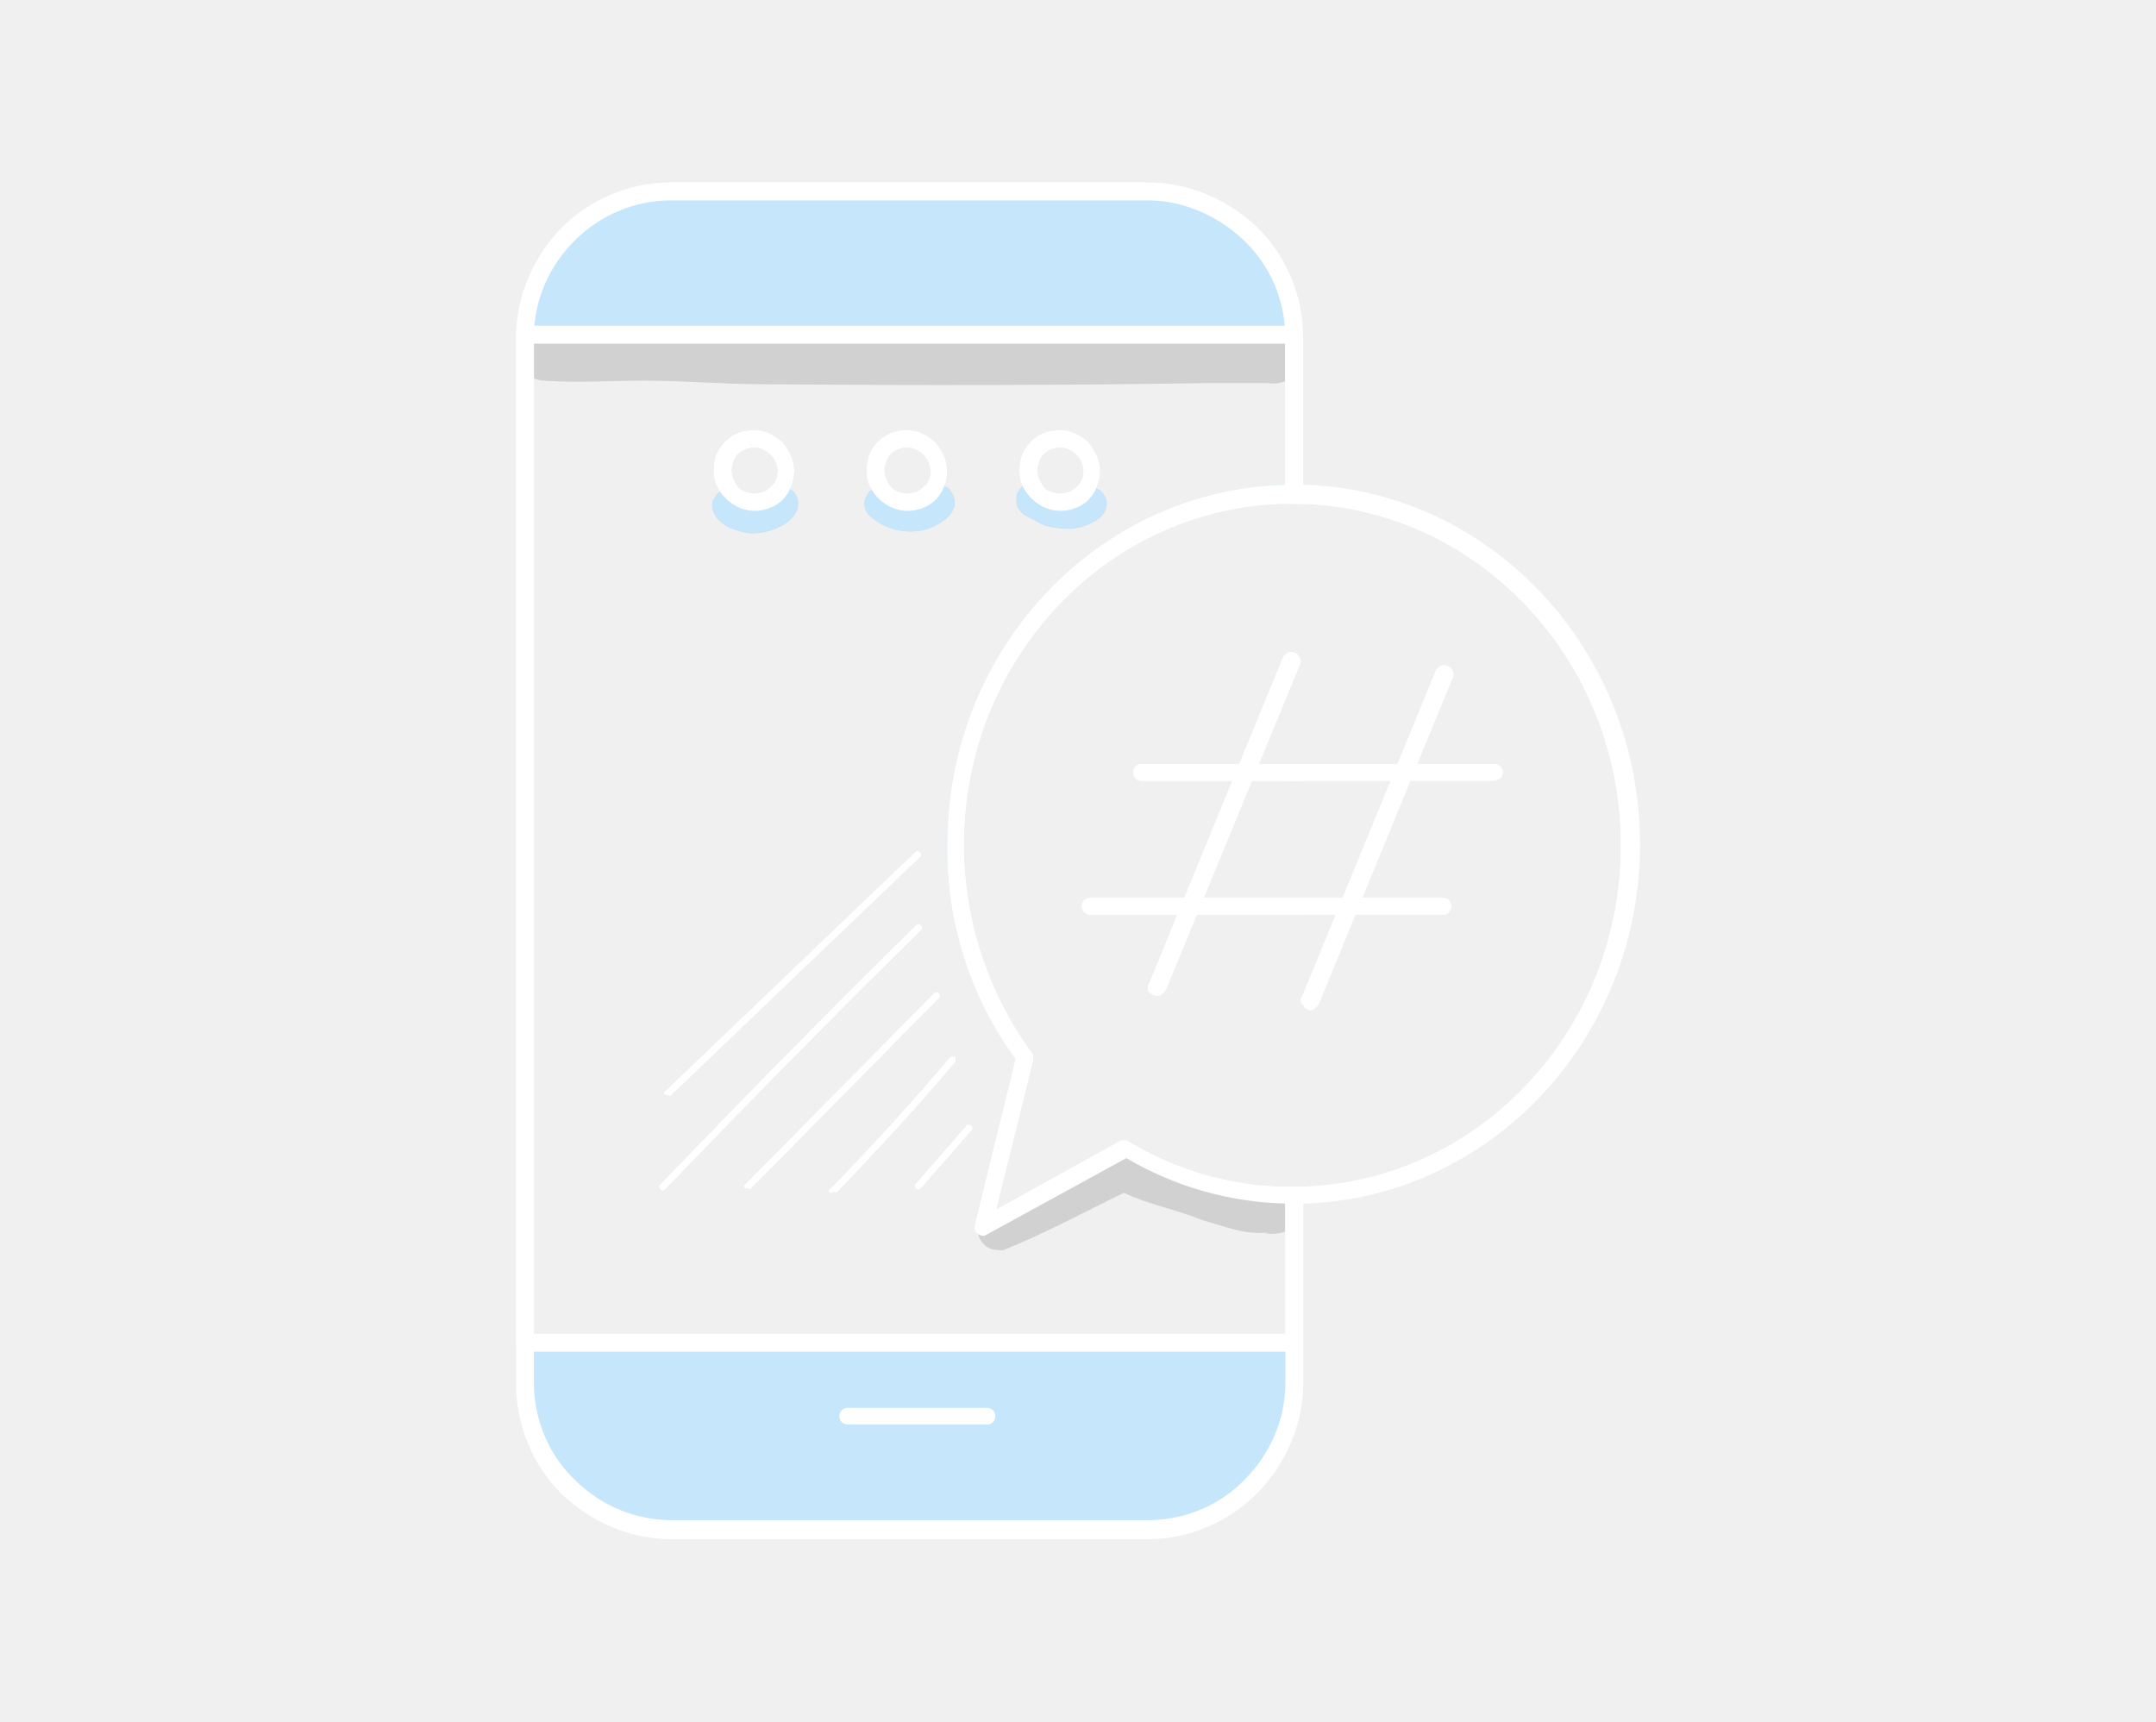
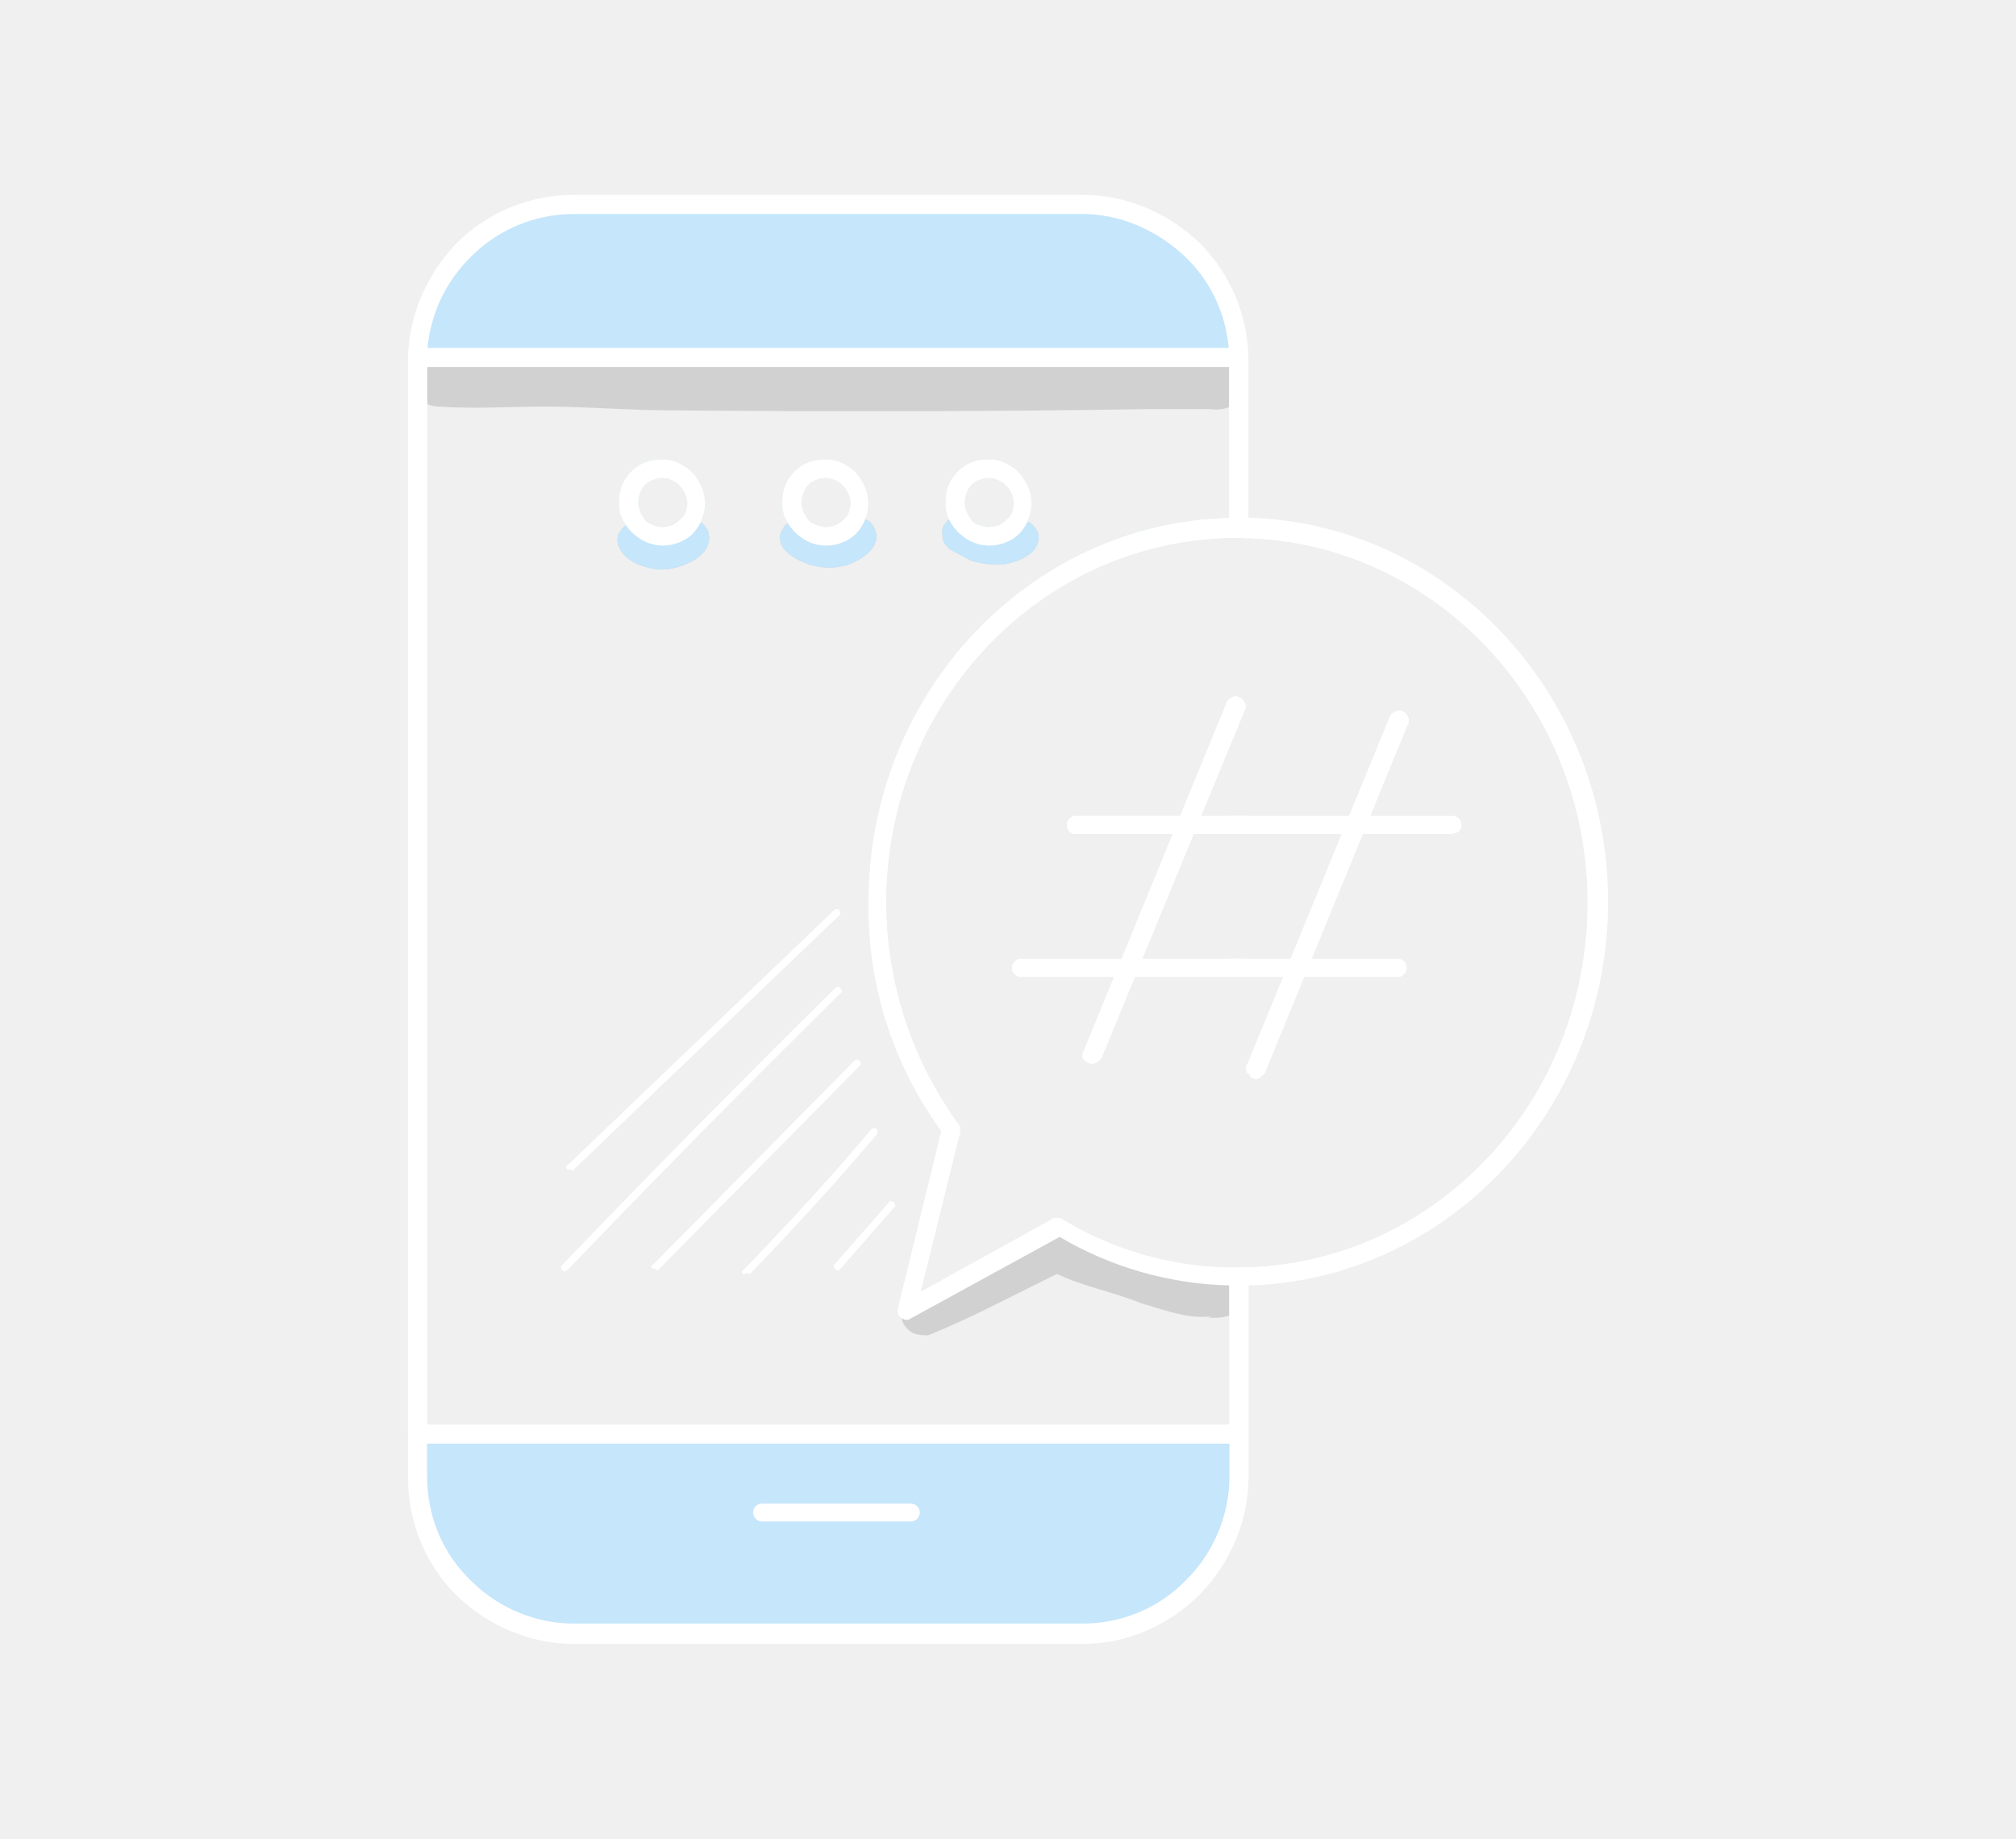
- <svg xmlns="http://www.w3.org/2000/svg" id="Layer_1" width="132.447" height="105.775" data-name="Layer 1" viewBox="0 0 1080 1080">
+ <svg xmlns="http://www.w3.org/2000/svg" id="Layer_1" width="132.447" height="120.775" data-name="Layer 1" viewBox="0 0 1080 1080">
  <defs>
    <style>.cls-1{opacity:0.13;}.cls-2{opacity:0.13;}.cls-3{fill:#c5e6fb;}.cls-4{fill:#fff;}</style>
  </defs>
  <g class="cls-1">
    <path d="M679.73,225.32a15.84,15.84,0,0,1-3.82,9.65c-.21.25-.44.49-.67.72a16,16,0,0,1-5.25,3.42,21.85,21.85,0,0,1-11.24,1.19H622c-92.91,1.5-185.81,1.5-278.72.75-25.47,0-50.2-2.25-74.92-2.25-21,0-42,1.5-62.94,0a16.52,16.52,0,0,1-6.74-1.52,19.91,19.91,0,0,1-3.75-2.22,25.3,25.3,0,0,1-2.12-2.42h0a.61.61,0,0,1-.13-.16,15.76,15.76,0,0,1-3-6.4c-.75-3,0-7.49,1.49-10.49.5-.82,1-1.57,1.5-2.25a15.16,15.16,0,0,1,3.37-3.41h0l.48-.33a15.23,15.23,0,0,1,2.23-1.21l.67-.28c3-.75,6.74-1.5,10.48-.75h18c42.7-1.5,85.41.75,128.12,2.24,35.21,2.25,69.68.75,104.89.75q66.32-1.12,132.62,0c16.48-.75,33,0,49.45.75,8.44.44,19.25-1.48,27,.94a15.8,15.8,0,0,1,3.17,1.37,11.77,11.77,0,0,1,2.08,1.49C677.71,217.07,679.35,220.37,679.73,225.32Z" />
  </g>
  <g class="cls-1">
    <path d="M678.23,759.53a22.13,22.13,0,0,1-1.5,7.49c-.25.37-.49.72-.75,1.06s-.48.63-.74.92a17.19,17.19,0,0,1-3.75,3.27c-.49.16-1,.32-1.5.46a30,30,0,0,1-12.74,1l3-.74c-14.24,2.24-28.47-3.75-42-7.5-16.48-6.74-33.71-9.74-49.45-17.23-24.72,12-49.45,25.47-75.67,36a25.41,25.41,0,0,1-7.49-.75,11.59,11.59,0,0,1-6-4.49,8.9,8.9,0,0,1-2.05-4.63,11.25,11.25,0,0,1,2.05-8.86,9.22,9.22,0,0,1,2.38-2.17c2.06-1.34,4.52-2,6.61-3.07,6.75-3,13.49-6,19.48-9.74,15-8.24,30.72-16.49,46.46-24a22.81,22.81,0,0,0,6-3,16.37,16.37,0,0,1,8.24-2.25l2.11.48h0a71,71,0,0,1,16.61,5.5c7.5,2.25,15,5.25,22.48,8.24,2.25.75,6,2.25,6.74,3l1.5.75c12.74,4.49,25.48,8.24,39,9.74h3a12.75,12.75,0,0,1,7.49,0,11.82,11.82,0,0,1,2.06.71l.19.09c1.72.8,3.1,1.87,5.25,2.95a8.06,8.06,0,0,1,.74.86,11.5,11.5,0,0,1,.88,1.37A10.11,10.11,0,0,1,678.23,759.53Z" />
  </g>
  <g class="cls-2">
    <path d="M331.33,334c-8.24-1.5-17.23-5.25-20.23-13.49a10.38,10.38,0,0,1,0-6.74c1.49-2.23,2.24-3.73,4.45-5.22l.05,0a12.73,12.73,0,0,1,5.52-2.16,8.33,8.33,0,0,1,1.22-.08c2.25-.75,4.5,0,6.74,1.5l2.25,2.24a2.62,2.62,0,0,0,1.5.75c.75,0,1.5.75,2.25.75h3.75c1.49,0,2.24-.75,3-.75.75-.75,1.5-.75,2.25-1.5a7.7,7.7,0,0,1,4.5-3.74,14.89,14.89,0,0,1,5.26-.75h.73a8,8,0,0,1,4.92,2l.32.29c1.5.75,3,3,3.75,4.49C369.54,327.22,343.32,337,331.33,334Z" />
  </g>
  <g class="cls-2">
    <path d="M446,331.71a37.93,37.93,0,0,1-36.72-8.24c-1.49-1.5-3-3.75-3-6-.75-2.25,0-4.5,1.5-6.75a6.52,6.52,0,0,1,2.92-3.41,10.39,10.39,0,0,1,2.32-1.08,10.27,10.27,0,0,1,4.3-.51,10.62,10.62,0,0,1,2.44.51,9.62,9.62,0,0,1,4.5,3H425c1.5,0,2.25.75,3.74,1.5.75,0,1.5.75,2.25.75h2.25a19.93,19.93,0,0,0,9-2.25l.75-.75c0-.74.75-.74,1.5-1.49a15.79,15.79,0,0,1,4.49-3h5.25l1.93,1,2.56,1.28a15.65,15.65,0,0,1,3,4.49C466.2,321.22,454.21,328.71,446,331.71Z" />
  </g>
  <g class="cls-2">
    <path d="M535.13,331.71a62.4,62.4,0,0,1-16.49-2.25c-4.49-2.24-8.24-4.49-12.73-6.74a19.88,19.88,0,0,1-3.75-4.5,16.43,16.43,0,0,1-.75-6,6.77,6.77,0,0,1,2.25-5.24,4.4,4.4,0,0,1,1.73-1.8,13.33,13.33,0,0,1,2.76-1.2,8.33,8.33,0,0,1,3.61-.18c4,.63,7.91,3.7,11.38,5.42a12.07,12.07,0,0,0,6.74,2.25h4.5c.75,0,1.5-.75,2.25-.75l1.49-.75c.75-.75,1.5-.75,2.25-1.5l4.13-2.06.37-.18a6.38,6.38,0,0,1,5.24,0,4.19,4.19,0,0,1,1.3.2,7.56,7.56,0,0,1,3.2,2,15.64,15.64,0,0,1,3,4.5C560.6,325,544.87,331,535.13,331.71Z" />
  </g>
  <path class="cls-3" d="M670,439l-16.62,40.36H676V489.8H649.06l-30.24,73.43H676v10.49H614.5l-19.43,47.2c-.75.75-1.5,2.25-2.25,2.25a3.9,3.9,0,0,1-3,1.5,5.67,5.67,0,0,1-3-.75c-.74-.75-1.49-.75-2.24-1.5a2.76,2.76,0,0,1-.75-2.25,5.67,5.67,0,0,1,.75-3l17.82-43.45H547.86a5.25,5.25,0,1,1,0-10.49h58.85l30.12-73.43H580.08a5.25,5.25,0,1,1,0-10.49h61.06l27.35-66.68a6.18,6.18,0,0,1,1.5-2,7.05,7.05,0,0,1,1.5-1,4.66,4.66,0,0,1,3.75-.3,3.83,3.83,0,0,1,.74.3v14.78l-.74,1.79Z" />
  <path class="cls-3" d="M363.55,311.48c-.75-1.5-2.25-3.74-3.75-4.49l-.32-.29a25.47,25.47,0,0,0,2.57-10.95,24.72,24.72,0,0,0-4.49-14.24c-2.25-4.49-6.75-7.49-11.24-9.74-5.25-2.25-9.74-2.25-15-1.5A23.58,23.58,0,0,0,318.6,277a23.27,23.27,0,0,0-6.75,12.73c-.75,5.25-.75,10.49,1.5,15a32.59,32.59,0,0,0,2.2,3.77c-2.21,1.49-3,3-4.45,5.22a10.38,10.38,0,0,0,0,6.74c3,8.24,12,12,20.23,13.49C343.32,337,369.54,327.22,363.55,311.48Zm-39.71-21.73a12,12,0,0,1,5.24-6.74,17.1,17.1,0,0,1,8.25-2.25A15.51,15.51,0,0,1,351.56,295a15.11,15.11,0,0,1-2.25,8.24c-2.24,2.25-4.49,4.5-6.74,5.24-3,.75-5.24,1.5-8.24.75s-5.25-1.49-7.49-3.74a23.46,23.46,0,0,1-3.75-7.5A14.87,14.87,0,0,1,323.84,289.75Z" />
  <path class="cls-3" d="M281.13,686.85l-.75-.75v-.75a.73.73,0,0,1,.75-.75l156.6-149.84a.73.73,0,0,0,.74-.75H440a.73.73,0,0,1,.75.75.73.73,0,0,0,.75.75V537a.73.73,0,0,1-.75.75L284.13,687.6c-1.5-.75-1.5-.75-2.25-.75Z" />
  <path class="cls-3" d="M281.13,746l-1.5.75c-.74,0-.74,0-1.49-.75a2.62,2.62,0,0,1-.75-1.5c0-.75,0-.75.75-1.49,52.44-54.7,106.39-109.39,160.33-162.59a2.62,2.62,0,0,1,1.5-.75c.75,0,.75,0,1.5.75a2.62,2.62,0,0,1,.75,1.5c0,.75,0,.75-.75,1.5C387.53,636.65,333.58,691.35,281.13,746Z" />
  <path class="cls-3" d="M452.71,626.16,334.33,746c-1.5-.75-1.5-.75-2.25-.75h-.75l-.75-.75v-.75a.73.73,0,0,1,.75-.74L449.71,623.17a2.62,2.62,0,0,1,1.5-.75c.75,0,.75,0,1.5.75a2.62,2.62,0,0,1,.75,1.5C453.46,625.41,453.46,625.41,452.71,626.16Z" />
  <path class="cls-3" d="M461.7,310.73a15.65,15.65,0,0,0-3-4.49L456.14,305a25.05,25.05,0,0,0,1.81-9.21,24.65,24.65,0,0,0-4.49-14.24c-2.25-4.49-6.74-7.49-11.24-9.74-5.24-2.25-9.74-2.25-15-1.5A23.58,23.58,0,0,0,414.5,277a23.2,23.2,0,0,0-6.74,12.73c-.75,5.25-.75,10.49,1.49,15,.44.89.92,1.75,1.43,2.58a6.52,6.52,0,0,0-2.92,3.41c-1.5,2.25-2.25,4.5-1.5,6.75,0,2.24,1.5,4.49,3,6A37.93,37.93,0,0,0,446,331.71C454.21,328.71,466.2,321.22,461.7,310.73Zm-42-21A12,12,0,0,1,425,283a17,17,0,0,1,8.24-2.25A15.53,15.53,0,0,1,447.47,295a15.11,15.11,0,0,1-2.25,8.24c-2.25,2.25-4.5,4.5-6.75,5.24-3,.75-5.24,1.5-8.24.75s-5.24-1.49-7.49-3.74A23.46,23.46,0,0,1,419,298,14.87,14.87,0,0,1,419.74,289.75Z" />
  <path class="cls-3" d="M384.53,746c25.47-26.22,51-53.94,74.92-82.41l.75-.75h2.25l.75.75v2.24c-24,28.47-49.45,56.2-74.92,82.42-1.5-.75-1.5-.75-3,0h-.75l-.75-.75v-.75A.73.73,0,0,1,384.53,746Z" />
  <path class="cls-3" d="M438.47,742.3l31.47-36c0-.75.75-.75,1.5-.75s.75,0,1.5.75c.75,0,.75.75.75,1.5s0,.75-.75,1.5l-31.47,36a.73.73,0,0,0-.75.75H440c-.75,0-.75,0-1.5-.75a2.62,2.62,0,0,1-.75-1.5C437.72,743.05,437.72,743.05,438.47,742.3Z" />
  <path class="cls-3" d="M557.6,313a15.64,15.64,0,0,0-3-4.5,7.56,7.56,0,0,0-3.2-2,25.46,25.46,0,0,0,2.45-10.69,24.66,24.66,0,0,0-4.5-14.24c-2.24-4.49-6.74-7.49-11.24-9.74-5.24-2.25-9.74-2.25-15-1.5A23.61,23.61,0,0,0,510.4,277a23.26,23.26,0,0,0-6.74,12.73c-.75,5.25-.75,10.49,1.5,15l.23.45a4.4,4.4,0,0,0-1.73,1.8,6.77,6.77,0,0,0-2.25,5.24,16.43,16.43,0,0,0,.75,6,19.88,19.88,0,0,0,3.75,4.5c4.49,2.25,8.24,4.5,12.73,6.74a62.4,62.4,0,0,0,16.49,2.25C544.87,331,560.6,325,557.6,313Zm-42-23.23a12,12,0,0,1,5.24-6.74,17.09,17.09,0,0,1,8.24-2.25A15.53,15.53,0,0,1,543.37,295a15.11,15.11,0,0,1-2.25,8.24c-2.25,2.25-4.49,4.5-6.74,5.24-3,.75-5.25,1.5-8.24.75s-6-1.49-7.5-3.74a23.44,23.44,0,0,1-3.74-7.5A14.87,14.87,0,0,1,515.65,289.75Z" />
  <path class="cls-3" d="M675.91,235c-.11-3-.34-6-.67-9a118.4,118.4,0,0,0-2.08-12.61c-.28-1.28-.58-2.55-.91-3.81-.45-1.76-.93-3.51-1.47-5.24s1.37-13.78.73-15.54c-12.15-34.05-29.78-51.43-63.74-63-11.78-4-36.32-5.41-49.42-5.41h-248c-13.23,0-35.18-.86-47,3.13a117.39,117.39,0,0,0-72.51,70.35c-.91,2.44,7.52,7.93,6.78,10.44-.52,1.73-1,3.48-1.42,5.24a1.32,1.32,0,0,0-.08.33h0a116.2,116.2,0,0,0-3.24,22.71h0c-.09,1.8-.13,3.6-.13,5.42V842.69q0,2.64.12,5.25c.57,13.15-5.28,27.5-.76,39.16a117.46,117.46,0,0,0,63.53,65.66l8.58-1.76a117.86,117.86,0,0,0,46.16,9.33h248c16.34,0,33,5.89,47.08-.07a117.43,117.43,0,0,0,63.71-65.66c4.54-11.7,6.16-33.5,6.72-46.7.08-1.72.12-3.46.12-5.21V744.53h-1.49c-1.5,0-3,0-4.5,0a195.81,195.81,0,0,1-98.15-28.42c-.75-.75-2.25-.75-3-.75-1.5,0-2.24,0-3,.75l-77.18,42.71,23.23-93.66v-2.24a2.76,2.76,0,0,0-.75-2.25,222.43,222.43,0,0,1-42.71-130.37C468.44,413.44,558.18,318.52,670,316c1.5,0,3,0,4.5,0H676V238.06C676,237,675.94,236,675.91,235ZM670,304.05C552.53,307,458,407,458,529.51a222.43,222.43,0,0,0,42.71,134.86L475.19,768.52v2.25a2.76,2.76,0,0,0,.75,2.25,6.47,6.47,0,0,0,1.69,1.36c.3,1.76,4-12.43,5.05-11.37a11.59,11.59,0,0,0,6,4.49c2.24.75,5.24-4.25,7.49-4.25,26.22-10.49,47.95-29,72.67-41,15.74,7.49,33,14.49,49.45,21.23,13.49,3.75,27.72,9.74,42,7.5l-3,.74c4,.67,8.6-.85,12.74-2v90H198.72V207.28a16.52,16.52,0,0,0,6.74,1.52c21,1.5,42,0,62.94,0,24.72,0,49.45,2.25,74.92,2.25,92.91.75,185.81.75,278.72-.75h36.71A21.85,21.85,0,0,0,670,209.11Z" />
  <path class="cls-4" d="M670,563.23v10.49h11.24V563.23ZM652.76,142.9c-18.73-18-43.46-28.47-68.93-28.47h-299A97.51,97.51,0,0,0,216,142.9c-17.29,18-27.66,41.58-28.42,66,0,1-.05,2-.05,2.92V868.17A97.51,97.51,0,0,0,216,937.1c18.73,18,43.46,28.47,68.93,28.47h299c25.47,0,50.2-10.49,68.93-29.22,18-18.73,28.47-43.46,28.47-68.93v-123c-.25,0-.5,0-.75,0-1.5,0-3,.07-4.5.08h-1.49c-1.5,0-3,0-4.5,0V867.42a84.1,84.1,0,0,1-2,18,86.51,86.51,0,0,1-23.52,42.69,83,83,0,0,1-40.19,23,85.85,85.85,0,0,1-20.5,2.5h-299A84.5,84.5,0,0,1,264.19,951h0a86.64,86.64,0,0,1-40-22.88,83.22,83.22,0,0,1-23.56-42.78,85,85,0,0,1-1.91-17.91V211.83c0-.75,0-1.5,0-2.25,0-.4,0-.81,0-1.21,0-1.35.13-2.69.26-4q.33-3.74,1-7.42a86.25,86.25,0,0,1,24.13-45.78,85.13,85.13,0,0,1,60.69-25.47h299a77.59,77.59,0,0,1,12,.93c18.1,2.76,35.15,11.64,48.68,24.54A83.62,83.62,0,0,1,669,199c.27,1.78.49,3.57.64,5.36s.26,3.49.3,5.24c0,.75,0,1.5,0,2.25V316c1.5,0,3,0,4.5,0H676c1.5,0,3,0,4.5.08l.75,0V211.83A97.51,97.51,0,0,0,652.76,142.9Zm27.72,482.51a2.76,2.76,0,0,0-.75,2.25c0,.75.75,1.5.75,2.25a.85.85,0,0,1,.75.47v-6.8ZM670,563.23v10.49h11.24V563.23Zm9-150.6a5.86,5.86,0,0,0-3-3,3.83,3.83,0,0,0-.74-.3,4.66,4.66,0,0,0-3.75.3,7.05,7.05,0,0,0-1.5,1V439l5.25-12.75.74-1.79,3-7.29A4.76,4.76,0,0,0,679,412.63Zm-9,66.68V489.8h11.24V479.31Z" />
  <path class="cls-4" d="M281.13,686.85l-.75-.75v-.75a.73.73,0,0,1,.75-.75l156.6-149.84a.73.73,0,0,0,.74-.75H440a.73.73,0,0,1,.75.75.73.73,0,0,0,.75.75V537a.73.73,0,0,1-.75.75L284.13,687.6c-1.5-.75-1.5-.75-2.25-.75Z" />
  <path class="cls-4" d="M281.13,746l-1.5.75c-.74,0-.74,0-1.49-.75a2.62,2.62,0,0,1-.75-1.5c0-.75,0-.75.75-1.49,52.44-54.7,106.39-109.39,160.33-162.59a2.62,2.62,0,0,1,1.5-.75c.75,0,.75,0,1.5.75a2.62,2.62,0,0,1,.75,1.5c0,.75,0,.75-.75,1.5C387.53,636.65,333.58,691.35,281.13,746Z" />
  <path class="cls-4" d="M452.71,626.16,334.33,746c-1.5-.75-1.5-.75-2.25-.75h-.75l-.75-.75v-.75a.73.73,0,0,1,.75-.74L449.71,623.17a2.62,2.62,0,0,1,1.5-.75c.75,0,.75,0,1.5.75a2.62,2.62,0,0,1,.75,1.5C453.46,625.41,453.46,625.41,452.71,626.16Z" />
  <path class="cls-4" d="M384.53,746c25.47-26.22,51-53.94,74.92-82.41l.75-.75h2.25l.75.75v2.24c-24,28.47-49.45,56.2-74.92,82.42-1.5-.75-1.5-.75-3,0h-.75l-.75-.75v-.75A.73.73,0,0,1,384.53,746Z" />
  <path class="cls-4" d="M438.47,742.3l31.47-36c0-.75.75-.75,1.5-.75s.75,0,1.5.75c.75,0,.75.75.75,1.5s0,.75-.75,1.5l-31.47,36a.73.73,0,0,0-.75.75H440c-.75,0-.75,0-1.5-.75a2.62,2.62,0,0,1-.75-1.5C437.72,743.05,437.72,743.05,438.47,742.3Z" />
  <path class="cls-4" d="M670,439l-16.62,40.36h21.87V489.8H649.06l-30.24,73.43h56.42v10.49H614.5l-19.43,47.2c-.75.75-1.5,2.25-2.25,2.25a3.9,3.9,0,0,1-3,1.5,5.67,5.67,0,0,1-3-.75c-.74-.75-1.49-.75-2.24-1.5a2.76,2.76,0,0,1-.75-2.25,5.67,5.67,0,0,1,.75-3l17.82-43.45H547.86a5.25,5.25,0,1,1,0-10.49h58.85l30.12-73.43H580.08a5.25,5.25,0,1,1,0-10.49h61.06l27.35-66.68a6.18,6.18,0,0,1,1.5-2,7.05,7.05,0,0,1,1.5-1,4.66,4.66,0,0,1,3.75-.3V426.2Z" />
  <path class="cls-4" d="M670,563.23v10.49h10.49V563.23Zm9-357.39a5.72,5.72,0,0,0-3.74-1.5H192.72a5.7,5.7,0,0,0-3.74,1.5,5.77,5.77,0,0,0-1.45,3.07,5,5,0,0,0-.05.67V842.7a5.13,5.13,0,0,0,5.24,5.24H675.24a4.3,4.3,0,0,0,.62,0,5.09,5.09,0,0,0,4.62-5.21V744.45c-1.5,0-3,.07-4.5.08h-1.49c-1.5,0-3,0-4.5,0V836.7H198.72V215.58H670V316c1.5,0,3,0,4.5,0H676c1.5,0,3,0,4.5.08V209.58A5.72,5.72,0,0,0,679,205.84Zm.75,421.82c0,.75.75,1.5.75,2.25v-4.5A2.76,2.76,0,0,0,679.73,627.66Zm-.75-215a5.86,5.86,0,0,0-3-3,3.83,3.83,0,0,0-.74-.3,4.66,4.66,0,0,0-3.75.3,7.05,7.05,0,0,0-1.5,1V439l5.25-12.75.74-1.79,3-7.29A4.76,4.76,0,0,0,679,412.63Zm-9,66.68V489.8h10.49V479.31Z" />
  <path class="cls-4" d="M482.68,893.64H395.77a5.25,5.25,0,1,1,0-10.49h86.91a5.25,5.25,0,1,1,0,10.49Z" />
  <path class="cls-4" d="M804.85,480.81a5.68,5.68,0,0,0-3.74-1.5H752.75l-4.3,10.49h51.91a10.58,10.58,0,0,0,4.49-1.5,5.43,5.43,0,0,0,0-7.49Zm-30-59.94a5.8,5.8,0,0,0-3-3,4.78,4.78,0,0,0-4.5,0,5.8,5.8,0,0,0-3,3l-24,58.44h12.33l22.13-53.94A4.78,4.78,0,0,0,774.88,420.87ZM653.37,479.31,670,439l5.25-12.75.74-1.79,3-7.29a4.76,4.76,0,0,0,0-4.49,5.86,5.86,0,0,0-3-3,3.83,3.83,0,0,0-.74-.3,4.66,4.66,0,0,0-3.75.3,7.05,7.05,0,0,0-1.5,1,6.18,6.18,0,0,0-1.5,2l-27.35,66.68H580.08a5.25,5.25,0,1,0,0,10.49h56.75l-30.12,73.43h12.11l30.24-73.43h87.06l4.3-10.49Zm-51,94.41-17.82,43.45a5.67,5.67,0,0,0-.75,3,2.76,2.76,0,0,0,.75,2.25c.75.75,1.5.75,2.24,1.5a5.67,5.67,0,0,0,3,.75,3.9,3.9,0,0,0,3-1.5c.75,0,1.5-1.5,2.25-2.25l19.43-47.2Zm-54.54-10.49a5.25,5.25,0,1,0,0,10.49H602.4l4.31-10.49Zm257-82.42a5.68,5.68,0,0,0-3.74-1.5H752.75l22.13-53.94a4.78,4.78,0,0,0,0-4.5,5.8,5.8,0,0,0-3-3,4.78,4.78,0,0,0-4.5,0,5.8,5.8,0,0,0-3,3l-24,58.44h-87L670,439l5.25-12.75.74-1.79,3-7.29a4.76,4.76,0,0,0,0-4.49,5.86,5.86,0,0,0-3-3,3.83,3.83,0,0,0-.74-.3,4.66,4.66,0,0,0-3.75.3,7.05,7.05,0,0,0-1.5,1,6.18,6.18,0,0,0-1.5,2l-27.35,66.68H580.08a5.25,5.25,0,1,0,0,10.49h56.75l-30.12,73.43H547.86a5.25,5.25,0,1,0,0,10.49H602.4l-17.82,43.45a5.67,5.67,0,0,0-.75,3,2.76,2.76,0,0,0,.75,2.25c.75.75,1.5.75,2.24,1.5a5.67,5.67,0,0,0,3,.75,3.9,3.9,0,0,0,3-1.5c.75,0,1.5-1.5,2.25-2.25l19.43-47.2h87.19l-20.46,49.86-.75,1.83a2.76,2.76,0,0,0-.75,2.25c0,.75.75,1.5.75,2.25a.85.85,0,0,1,.75.47,6.19,6.19,0,0,0,.75,1,1.61,1.61,0,0,0,1.5,1.5,2.75,2.75,0,0,0,2.24.75,3,3,0,0,0,3-1.5c.75,0,1.5-1.5,2.25-2.25l23-56.19h54.87a4.13,4.13,0,0,0,3.75-1.5,5.25,5.25,0,0,0-3.75-9H718.32l30.13-73.43h51.91a10.58,10.58,0,0,0,4.49-1.5,5.43,5.43,0,0,0,0-7.49ZM706,563.23H618.82l30.24-73.43h87.06Zm98.86-82.42a5.68,5.68,0,0,0-3.74-1.5H752.75l22.13-53.94a4.78,4.78,0,0,0,0-4.5,5.8,5.8,0,0,0-3-3,4.78,4.78,0,0,0-4.5,0,5.8,5.8,0,0,0-3,3l-24,58.44h-87L670,439l5.25-12.75.74-1.79,3-7.29a4.76,4.76,0,0,0,0-4.49,5.86,5.86,0,0,0-3-3,3.83,3.83,0,0,0-.74-.3,4.66,4.66,0,0,0-3.75.3,7.05,7.05,0,0,0-1.5,1,6.18,6.18,0,0,0-1.5,2l-27.35,66.68H580.08a5.25,5.25,0,1,0,0,10.49h56.75l-30.12,73.43H547.86a5.25,5.25,0,1,0,0,10.49H602.4l-17.82,43.45a5.67,5.67,0,0,0-.75,3,2.76,2.76,0,0,0,.75,2.25c.75.75,1.5.75,2.24,1.5a5.67,5.67,0,0,0,3,.75,3.9,3.9,0,0,0,3-1.5c.75,0,1.5-1.5,2.25-2.25l19.43-47.2h87.19l-20.46,49.86-.75,1.83a2.76,2.76,0,0,0-.75,2.25c0,.75.75,1.5.75,2.25a.85.85,0,0,1,.75.47,6.19,6.19,0,0,0,.75,1,1.61,1.61,0,0,0,1.5,1.5,2.75,2.75,0,0,0,2.24.75,3,3,0,0,0,3-1.5c.75,0,1.5-1.5,2.25-2.25l23-56.19h54.87a4.13,4.13,0,0,0,3.75-1.5,5.25,5.25,0,0,0-3.75-9H718.32l30.13-73.43h51.91a10.58,10.58,0,0,0,4.49-1.5,5.43,5.43,0,0,0,0-7.49ZM706,563.23H618.82l30.24-73.43h87.06ZM681.23,310.09l-.75,0c-1.5-.05-3-.07-4.5-.08h-1.49c-1.5,0-3,0-4.5,0-114.8,2.48-206.79,99.66-206.79,219.48a225.22,225.22,0,0,0,43.46,133.37l-24.6,100.47L480.43,770l86.94-48.63,1.47-.82c.7.42,1.4.83,2.11,1.23h0a207.12,207.12,0,0,0,98.84,27.94H670c1.25,0,2.5,0,3.75,0H676q2.25,0,4.5-.09l.75,0C794.63,745.57,885,649,885,530.26,885,411.24,794.25,313.83,681.23,310.09Zm0,434.33c-.25,0-.5,0-.75,0-1.5,0-3,.07-4.5.08h-1.49c-1.5,0-3,0-4.5,0a195.81,195.81,0,0,1-98.15-28.42c-.75-.75-2.25-.75-3-.75-1.5,0-2.24,0-3,.75l-77.18,42.71,23.23-93.66v-2.24a2.76,2.76,0,0,0-.75-2.25,222.43,222.43,0,0,1-42.71-130.37C468.44,413.44,558.18,318.52,670,316c1.5,0,3,0,4.5,0H676c1.5,0,3,0,4.5.08l.75,0c110.06,3.71,199.3,98.14,199.3,214.16S792,740.73,681.23,744.42ZM801.11,479.31H752.75l22.13-53.94a4.78,4.78,0,0,0,0-4.5,5.8,5.8,0,0,0-3-3,4.78,4.78,0,0,0-4.5,0,5.8,5.8,0,0,0-3,3l-24,58.44h-87L670,439l5.25-12.75.74-1.79,3-7.29a4.76,4.76,0,0,0,0-4.49,5.86,5.86,0,0,0-3-3,3.83,3.83,0,0,0-.74-.3,4.66,4.66,0,0,0-3.75.3,7.05,7.05,0,0,0-1.5,1,6.18,6.18,0,0,0-1.5,2l-27.35,66.68H580.08a5.25,5.25,0,1,0,0,10.49h56.75l-30.12,73.43H547.86a5.25,5.25,0,1,0,0,10.49H602.4l-17.82,43.45a5.67,5.67,0,0,0-.75,3,2.76,2.76,0,0,0,.75,2.25c.75.75,1.5.75,2.24,1.5a5.67,5.67,0,0,0,3,.75,3.9,3.9,0,0,0,3-1.5c.75,0,1.5-1.5,2.25-2.25l19.43-47.2h87.19l-20.46,49.86-.75,1.83a2.76,2.76,0,0,0-.75,2.25c0,.75.75,1.5.75,2.25a.85.85,0,0,1,.75.47,6.19,6.19,0,0,0,.75,1,1.61,1.61,0,0,0,1.5,1.5,2.75,2.75,0,0,0,2.24.75,3,3,0,0,0,3-1.5c.75,0,1.5-1.5,2.25-2.25l23-56.19h54.87a4.13,4.13,0,0,0,3.75-1.5,5.25,5.25,0,0,0-3.75-9H718.32l30.13-73.43h51.91a10.58,10.58,0,0,0,4.49-1.5,5.25,5.25,0,0,0-3.74-9ZM706,563.23H618.82l30.24-73.43h87.06Zm-52.62-83.92L670,439l5.25-12.75.74-1.79,3-7.29a4.76,4.76,0,0,0,0-4.49,5.86,5.86,0,0,0-3-3,3.83,3.83,0,0,0-.74-.3,4.66,4.66,0,0,0-3.75.3,7.05,7.05,0,0,0-1.5,1,6.18,6.18,0,0,0-1.5,2l-27.35,66.68H580.08a5.25,5.25,0,1,0,0,10.49h56.75l-30.12,73.43H547.86a5.25,5.25,0,1,0,0,10.49H602.4l-17.82,43.45a5.67,5.67,0,0,0-.75,3,2.76,2.76,0,0,0,.75,2.25c.75.75,1.5.75,2.24,1.5a5.67,5.67,0,0,0,3,.75,3.9,3.9,0,0,0,3-1.5c.75,0,1.5-1.5,2.25-2.25l19.43-47.2H670V563.23H618.82l30.24-73.43h87.06l4.3-10.49Zm121.51-58.44a5.8,5.8,0,0,0-3-3,4.78,4.78,0,0,0-4.5,0,5.8,5.8,0,0,0-3,3l-24,58.44h12.33l22.13-53.94A4.78,4.78,0,0,0,774.88,420.87Zm30,59.94a5.68,5.68,0,0,0-3.74-1.5H752.75l-4.3,10.49h51.91a10.58,10.58,0,0,0,4.49-1.5,5.43,5.43,0,0,0,0-7.49Zm-257,82.42a5.25,5.25,0,1,0,0,10.49H602.4l4.31-10.49Zm54.54,10.49-17.82,43.45a5.67,5.67,0,0,0-.75,3,2.76,2.76,0,0,0,.75,2.25c.75.75,1.5.75,2.24,1.5a5.67,5.67,0,0,0,3,.75,3.9,3.9,0,0,0,3-1.5c.75,0,1.5-1.5,2.25-2.25l19.43-47.2Zm66.09-161.09-27.35,66.68H580.08a5.25,5.25,0,1,0,0,10.49h56.75l-30.12,73.43h12.11l30.24-73.43,4.31-10.49L670,439V410.59A6.18,6.18,0,0,0,668.49,412.63Zm10.49,0a5.86,5.86,0,0,0-3-3v14.78l3-7.29A4.76,4.76,0,0,0,679,412.63Zm2.25,66.68V489.8h54.89l4.3-10.49Zm93.65-58.44a5.8,5.8,0,0,0-3-3,4.78,4.78,0,0,0-4.5,0,5.8,5.8,0,0,0-3,3l-24,58.44h12.33l22.13-53.94A4.78,4.78,0,0,0,774.88,420.87Zm30,59.94a5.68,5.68,0,0,0-3.74-1.5H752.75l-4.3,10.49h51.91a10.58,10.58,0,0,0,4.49-1.5,5.43,5.43,0,0,0,0-7.49Z" />
  <path class="cls-4" d="M681.23,304.07l-.75,0c-1.5,0-3-.05-4.5-.05h-.74q-2.64,0-5.25.06C552.53,307,458,407,458,529.51a222.43,222.43,0,0,0,42.71,134.86L475.19,768.52v2.25a2.76,2.76,0,0,0,.75,2.25,6.47,6.47,0,0,0,1.69,1.36,1.42,1.42,0,0,0,.55.13,3.75,3.75,0,0,0,4.5,0l87.66-48A205.76,205.76,0,0,0,670,755c1.75,0,3.5.07,5.25.07h1.62c1.21,0,2.42,0,3.62,0l.75,0c117.11-3.31,211.29-103.14,211.29-225.44S798.34,307.38,681.23,304.07Zm-6,440.46h-.75c-1.5,0-3,0-4.5,0a195.81,195.81,0,0,1-98.15-28.42c-.75-.75-2.25-.75-3-.75-1.5,0-2.24,0-3,.75l-77.18,42.71,23.23-93.66v-2.24a2.76,2.76,0,0,0-.75-2.25,222.43,222.43,0,0,1-42.71-130.37C468.44,413.44,558.18,318.52,670,316c1.5,0,3,0,4.5,0H676c1.5,0,3,0,4.5.08l.75,0c110.06,3.71,199.3,98.14,199.3,214.16S792,740.73,681.23,744.42c-.25,0-.5,0-.75,0-1.5,0-3,.07-4.5.08Z" />
  <path class="cls-4" d="M357.56,281.51c-2.25-4.49-6.75-7.49-11.24-9.74-5.25-2.25-9.74-2.25-15-1.5A23.58,23.58,0,0,0,318.6,277a23.27,23.27,0,0,0-6.75,12.73c-.75,5.25-.75,10.49,1.5,15a32.59,32.59,0,0,0,2.2,3.77,27.23,27.23,0,0,0,7.54,7.47,24.72,24.72,0,0,0,14.24,4.49c6.74,0,13.48-3,17.23-6.74a26.25,26.25,0,0,0,7.49-18A24.72,24.72,0,0,0,357.56,281.51Zm-33.72,8.24a12,12,0,0,1,5.24-6.74,17.1,17.1,0,0,1,8.25-2.25A15.51,15.51,0,0,1,351.56,295a15.11,15.11,0,0,1-2.25,8.24c-2.24,2.25-4.49,4.5-6.74,5.24-3,.75-5.24,1.5-8.24.75s-5.25-1.49-7.49-3.74a23.46,23.46,0,0,1-3.75-7.5A14.87,14.87,0,0,1,323.84,289.75Z" />
  <path class="cls-4" d="M453.46,281.51c-2.25-4.49-6.74-7.49-11.24-9.74-5.24-2.25-9.74-2.25-15-1.5A23.58,23.58,0,0,0,414.5,277a23.2,23.2,0,0,0-6.74,12.73c-.75,5.25-.75,10.49,1.49,15,.44.89.92,1.75,1.43,2.58A27.57,27.57,0,0,0,419,316a24.72,24.72,0,0,0,14.24,4.49c6.74,0,13.49-3,17.23-6.74a25.78,25.78,0,0,0,5.68-8.77,25.05,25.05,0,0,0,1.81-9.21A24.65,24.65,0,0,0,453.46,281.51Zm-33.72,8.24A12,12,0,0,1,425,283a17,17,0,0,1,8.24-2.25A15.53,15.53,0,0,1,447.47,295a15.11,15.11,0,0,1-2.25,8.24c-2.25,2.25-4.5,4.5-6.75,5.24-3,.75-5.24,1.5-8.24.75s-5.24-1.49-7.49-3.74A23.46,23.46,0,0,1,419,298,14.87,14.87,0,0,1,419.74,289.75Z" />
  <path class="cls-4" d="M549.36,281.51c-2.24-4.49-6.74-7.49-11.24-9.74-5.24-2.25-9.74-2.25-15-1.5A23.61,23.61,0,0,0,510.4,277a23.26,23.26,0,0,0-6.74,12.73c-.75,5.25-.75,10.49,1.5,15l.23.45A27.86,27.86,0,0,0,514.9,316a24.69,24.69,0,0,0,14.23,4.49c6.75,0,13.49-3,17.24-6.74a26.28,26.28,0,0,0,7.49-18A24.66,24.66,0,0,0,549.36,281.51Zm-33.71,8.24a12,12,0,0,1,5.24-6.74,17.09,17.09,0,0,1,8.24-2.25A15.53,15.53,0,0,1,543.37,295a15.11,15.11,0,0,1-2.25,8.24c-2.25,2.25-4.49,4.5-6.74,5.24-3,.75-5.25,1.5-8.24.75s-6-1.49-7.5-3.74a23.44,23.44,0,0,1-3.74-7.5A14.87,14.87,0,0,1,515.65,289.75Z" />
  <path class="cls-4" d="M679,417.12l-3,7.29-.74,1.79L670,439l-16.62,40.36-4.31,10.49-30.24,73.43-4.32,10.49-19.43,47.2c-.75.75-1.5,2.25-2.25,2.25a3.9,3.9,0,0,1-3,1.5,5.67,5.67,0,0,1-3-.75c-.74-.75-1.49-.75-2.24-1.5a2.76,2.76,0,0,1-.75-2.25,5.67,5.67,0,0,1,.75-3l17.82-43.45,4.31-10.49,30.12-73.43,4.31-10.49,27.35-66.68a6.18,6.18,0,0,1,1.5-2,7.05,7.05,0,0,1,1.5-1,4.66,4.66,0,0,1,3.75-.3,3.83,3.83,0,0,1,.74.3,5.86,5.86,0,0,1,3,3A4.76,4.76,0,0,1,679,417.12Z" />
  <path class="cls-4" d="M774.88,425.37l-22.13,53.94-4.3,10.49-30.13,73.43L714,573.72l-23,56.19c-.75.75-1.5,2.25-2.25,2.25a3,3,0,0,1-3,1.5,2.75,2.75,0,0,1-2.24-.75,1.61,1.61,0,0,1-1.5-1.5,6.19,6.19,0,0,1-.75-1,.85.85,0,0,0-.75-.47c0-.75-.75-1.5-.75-2.25a2.76,2.76,0,0,1,.75-2.25l.75-1.83,20.46-49.86,4.3-10.49,30.13-73.43,4.3-10.49,24-58.44a5.8,5.8,0,0,1,3-3,4.78,4.78,0,0,1,4.5,0,5.8,5.8,0,0,1,3,3A4.78,4.78,0,0,1,774.88,425.37Z" />
  <path class="cls-4" d="M806.35,484.56a5.7,5.7,0,0,1-1.5,3.74,10.58,10.58,0,0,1-4.49,1.5H580.08a5.25,5.25,0,1,1,0-10.49h221a5.13,5.13,0,0,1,5.24,5.25Z" />
  <path class="cls-4" d="M774.14,568.47a5.73,5.73,0,0,1-1.5,3.75,4.13,4.13,0,0,1-3.75,1.5h-221a5.25,5.25,0,1,1,0-10.49h221a5.13,5.13,0,0,1,5.25,5.24Z" />
  <path class="cls-4" d="M441.47,535.51V537a.73.73,0,0,1-.75.75L284.13,687.6c-1.5-.75-1.5-.75-2.25-.75h-.75l-.75-.75v-.75a.73.73,0,0,1,.75-.75l156.6-149.84a.73.73,0,0,0,.74-.75H440a.73.73,0,0,1,.75.75A.73.73,0,0,0,441.47,535.51Z" />
  <path class="cls-4" d="M442.22,582c0,.75,0,.75-.75,1.5C387.53,636.65,333.58,691.35,281.13,746l-1.5.75c-.74,0-.74,0-1.49-.75a2.62,2.62,0,0,1-.75-1.5c0-.75,0-.75.75-1.49,52.44-54.7,106.39-109.39,160.33-162.59a2.62,2.62,0,0,1,1.5-.75c.75,0,.75,0,1.5.75A2.62,2.62,0,0,1,442.22,582Z" />
  <path class="cls-4" d="M453.46,624.67c0,.74,0,.74-.75,1.49L334.33,746c-1.5-.75-1.5-.75-2.25-.75h-.75l-.75-.75v-.75a.73.73,0,0,1,.75-.74L449.71,623.17a2.62,2.62,0,0,1,1.5-.75c.75,0,.75,0,1.5.75A2.62,2.62,0,0,1,453.46,624.67Z" />
  <path class="cls-4" d="M463.2,663.63v2.24c-24,28.47-49.45,56.2-74.92,82.42-1.5-.75-1.5-.75-3,0h-.75l-.75-.75v-.75a.73.73,0,0,1,.75-.75c25.47-26.22,51-53.94,74.92-82.41l.75-.75h2.25Z" />
  <path class="cls-4" d="M473.69,707.83c0,.75,0,.75-.75,1.5l-31.47,36a.73.73,0,0,0-.75.75H440c-.75,0-.75,0-1.5-.75a2.62,2.62,0,0,1-.75-1.5c0-.74,0-.74.75-1.49l31.47-36c0-.75.75-.75,1.5-.75s.75,0,1.5.75C473.69,706.33,473.69,707.08,473.69,707.83Z" />
</svg>
